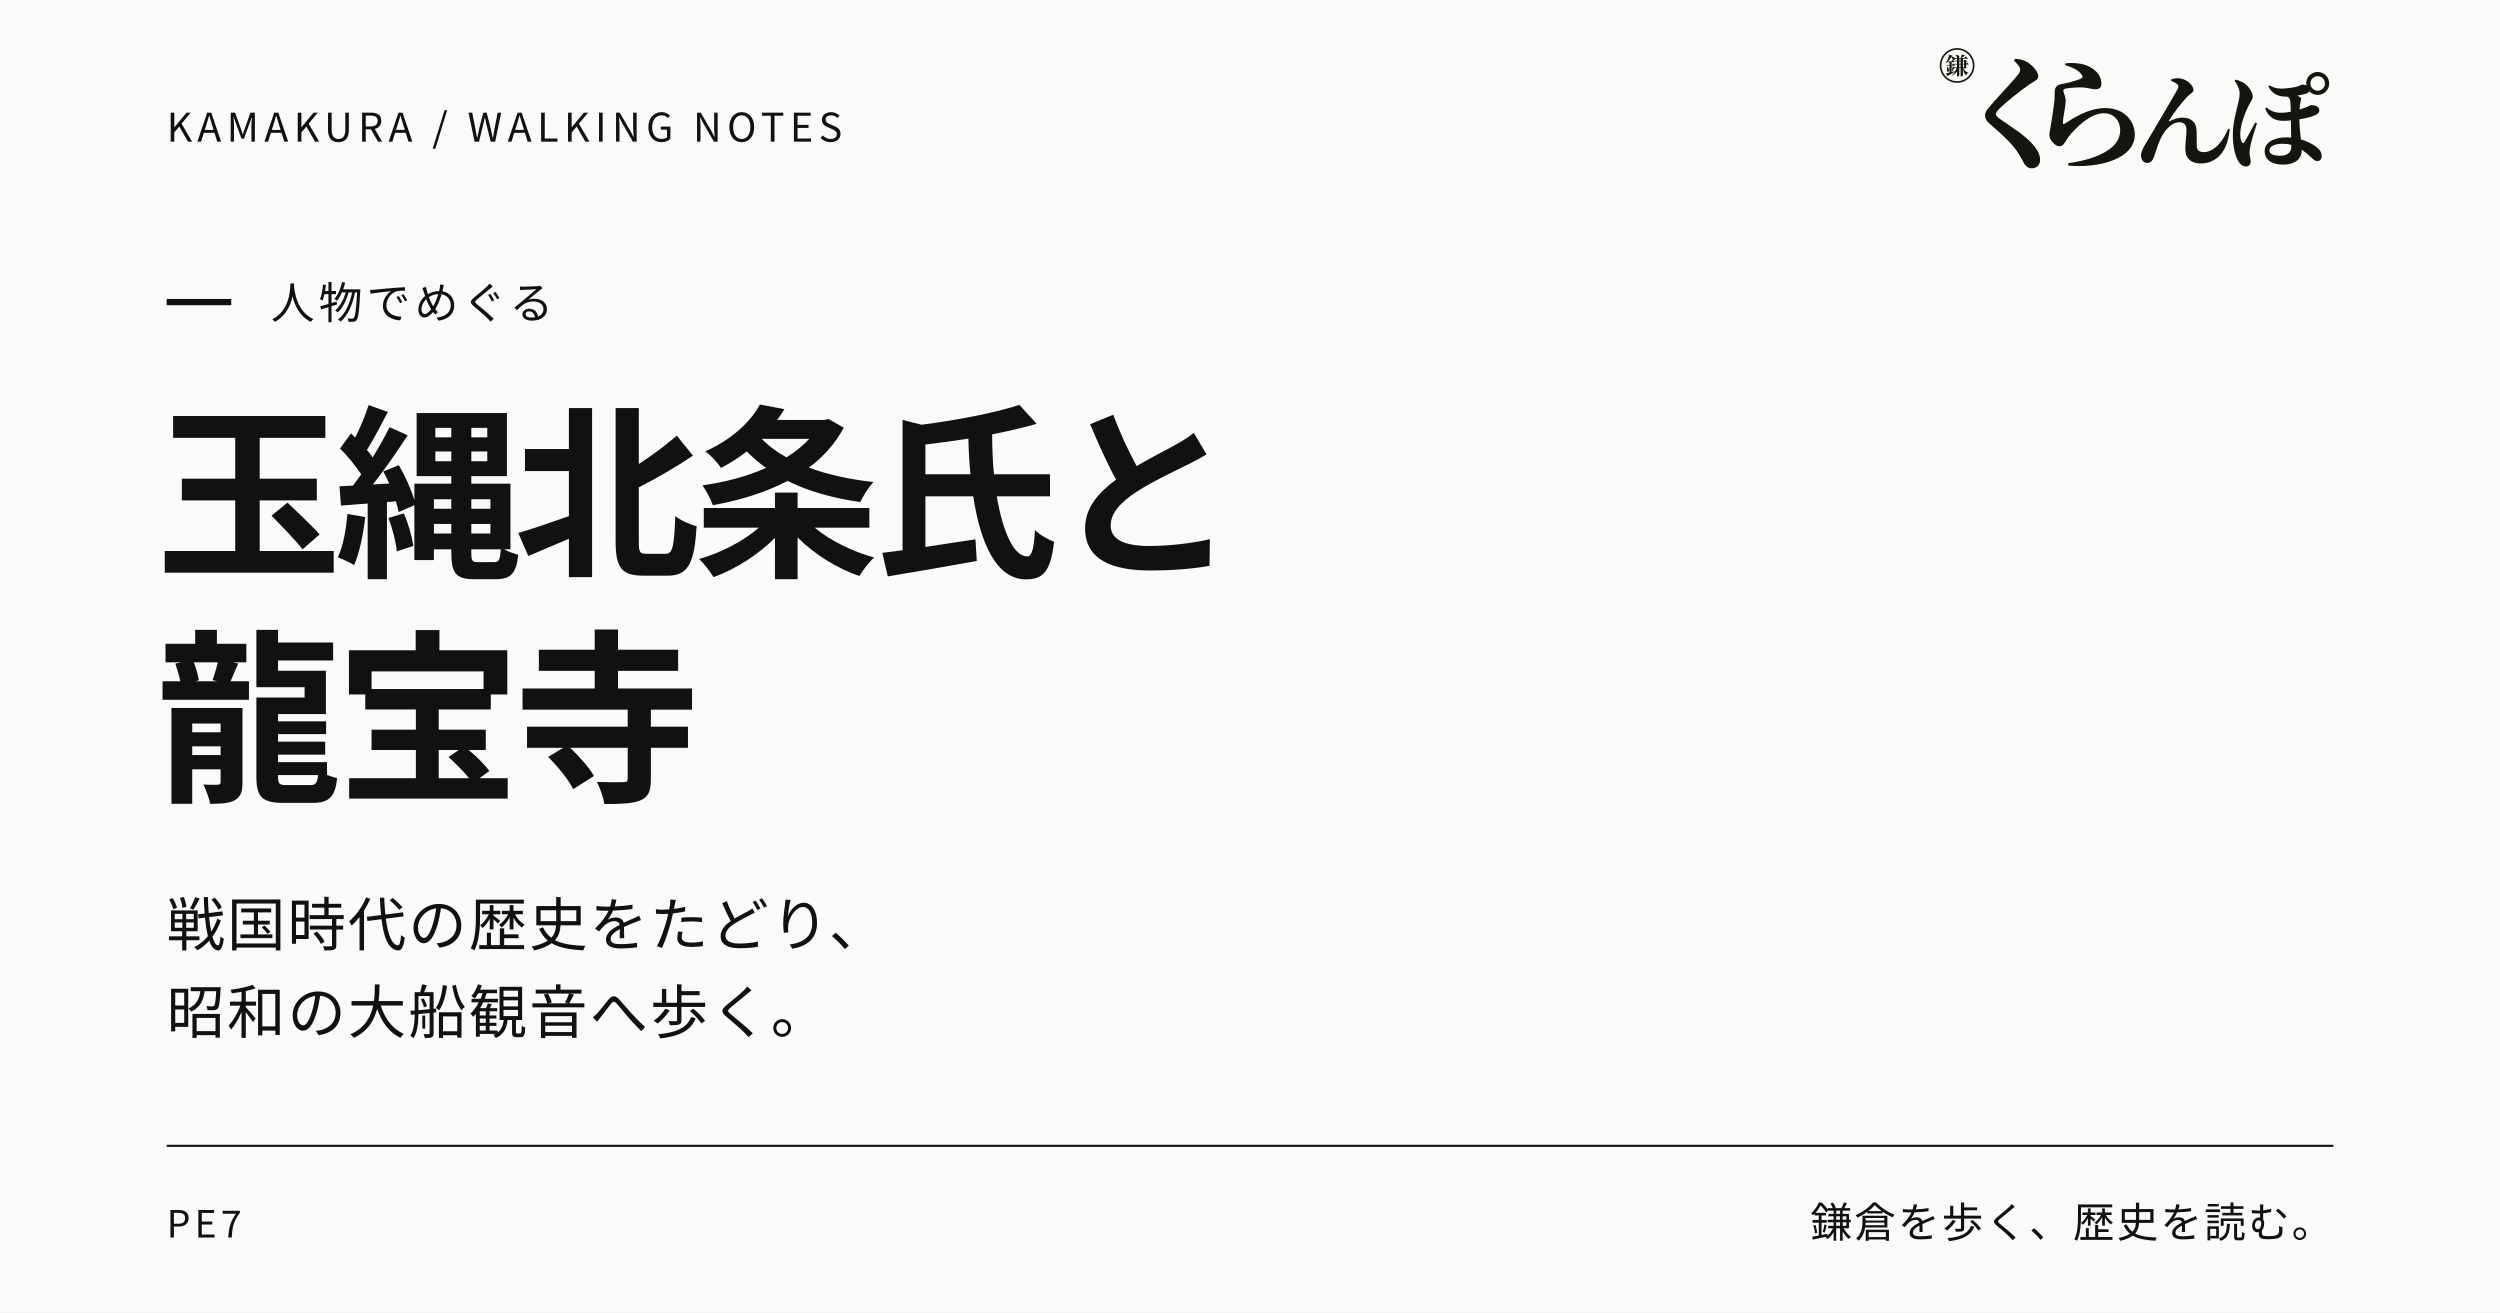
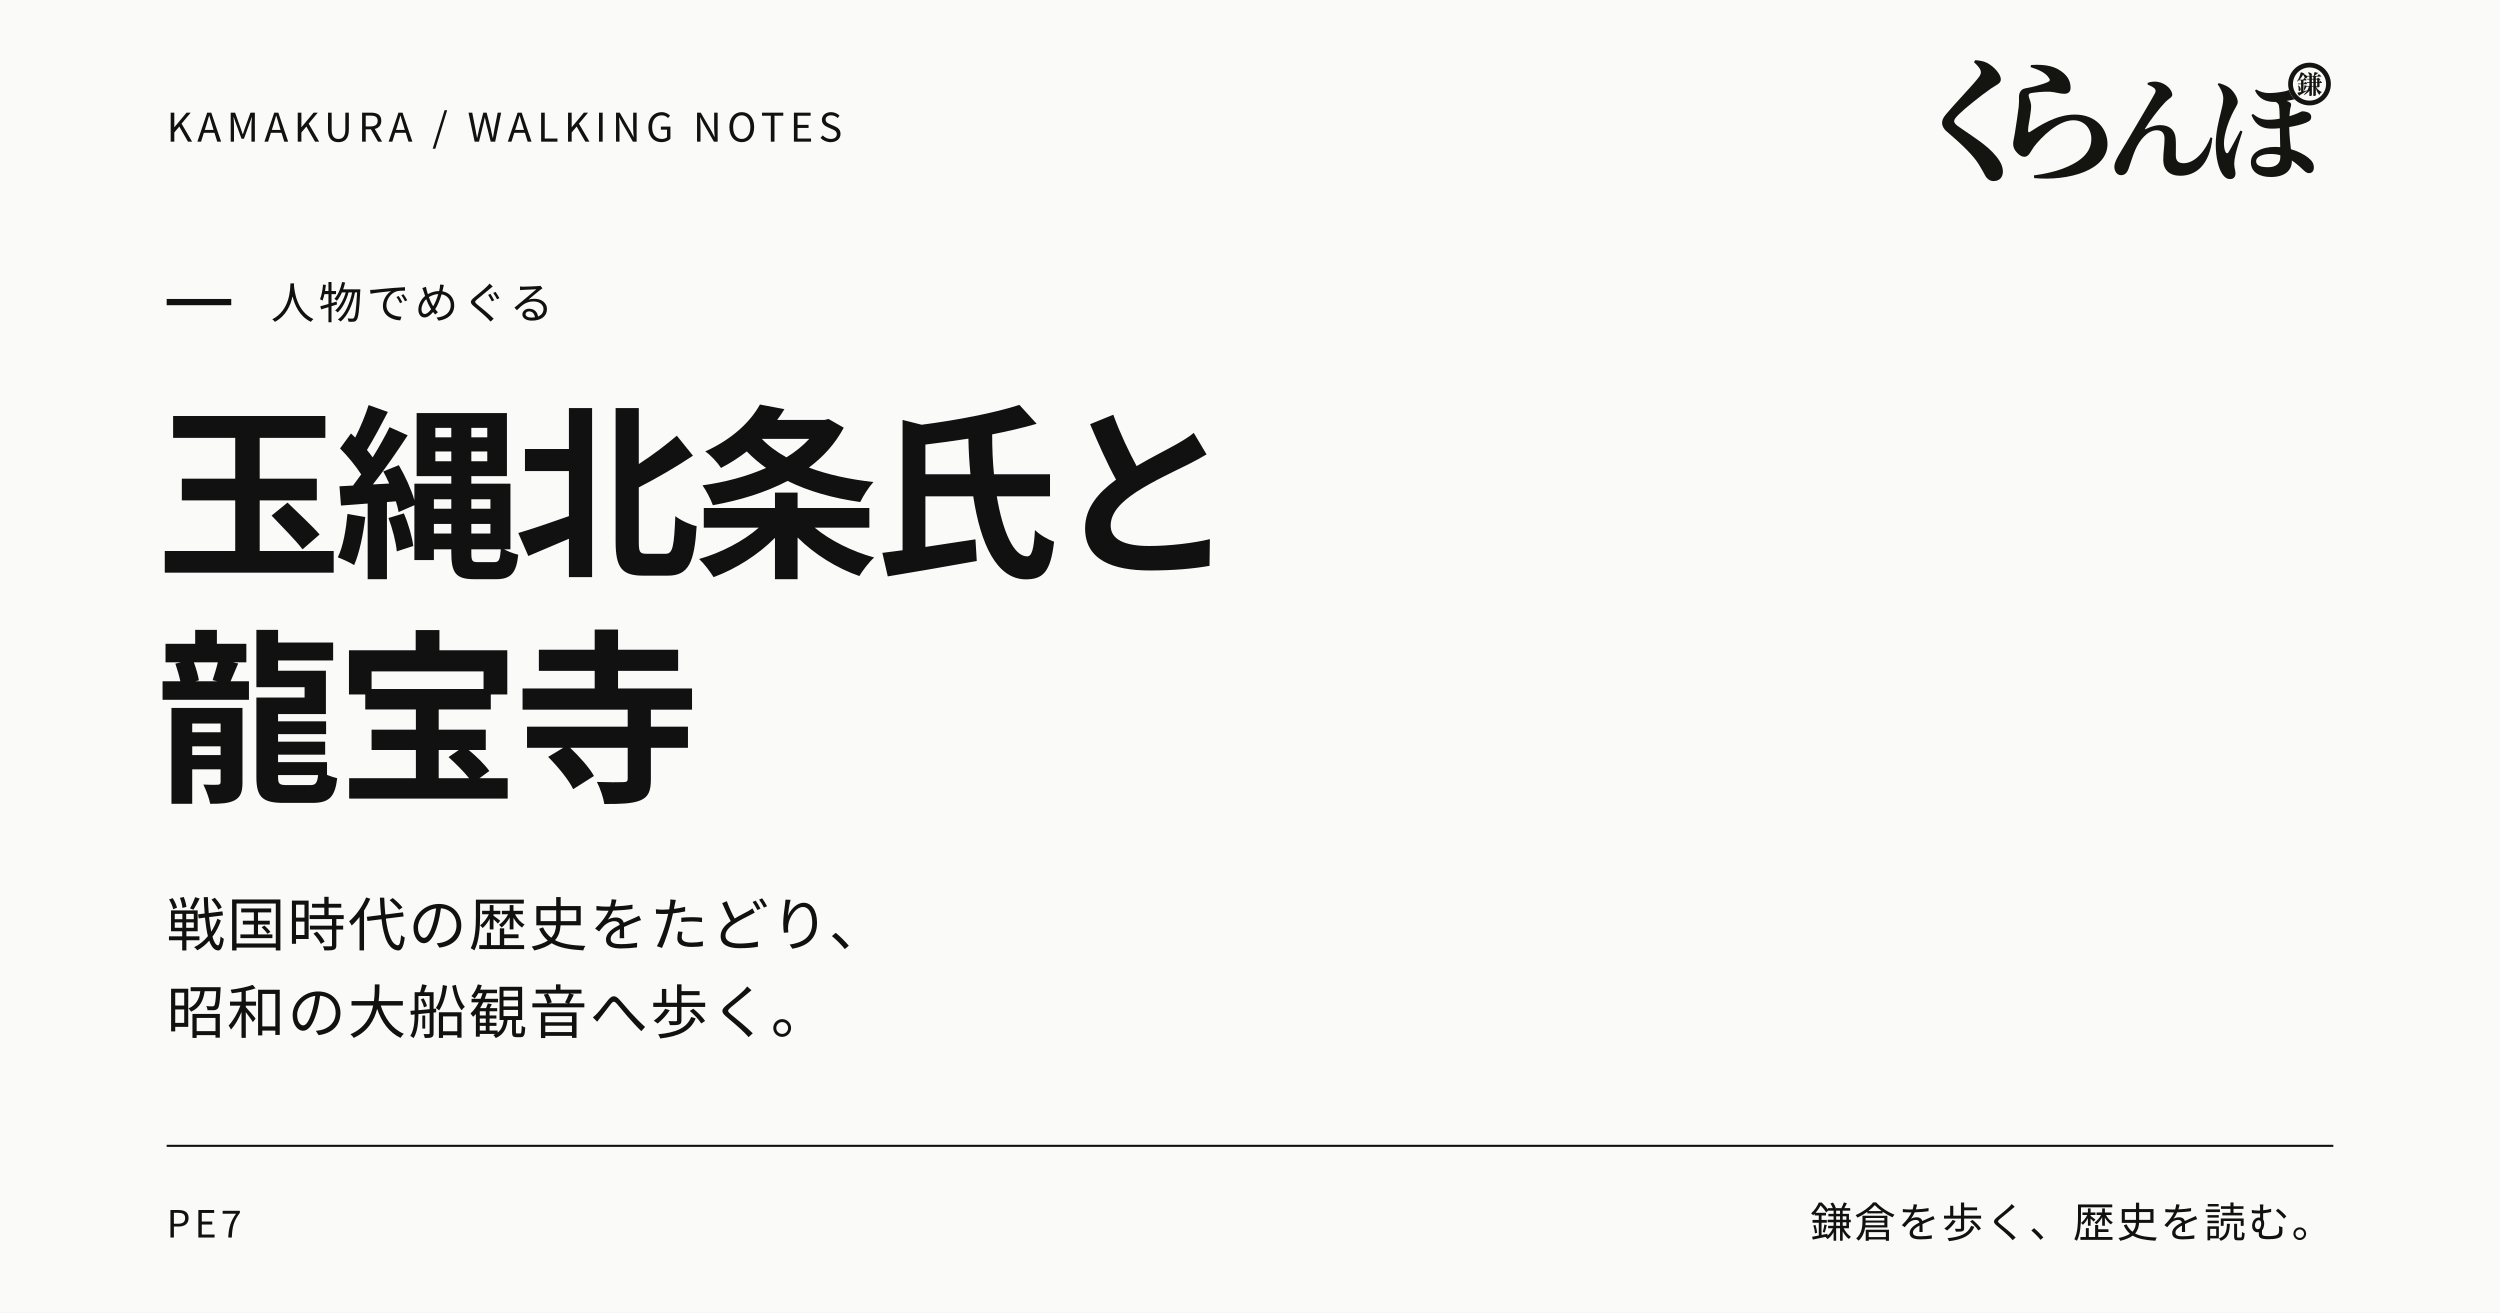
<svg xmlns="http://www.w3.org/2000/svg" width="1200" height="630" viewBox="0 0 1200 630">
  <rect width="1200" height="630" fill="#fafaf8" />
  <g fill="#111" font-family="Noto Sans CJK JP, sans-serif">
    <text x="80" y="68" font-size="19" font-weight="400" letter-spacing="2.6" text-anchor="start">KAMAKURA / WALKING NOTES</text>
-     <g transform="translate(930,22) scale(0.4958026)">
-       <circle cx="19" cy="19" r="16" fill="none" stroke="#141411" stroke-width="1.6" />
-       <path d="M71 332 57 329C71 273 81 194 72 130C134 54 227 196 71 332ZM307 336C300 268 290 187 279 134L296 128C328 170 359 230 385 282C401 282 412 288 417 298L422 281H479C462 227 439 174 410 124L407 134L266 97V375H391C404 375 414 380 416 390C386 424 332 472 332 472L285 403H266V526H368C382 526 392 531 394 542C362 576 304 625 304 625L253 554H112C170 615 218 687 250 753C284 707 309 656 320 621C363 583 422 620 407 673H497V588H406L415 560H497V452H383L391 424H497V309H413L414 305ZM595 673H652V588H595ZM25 39 92 -82C104 -78 113 -69 116 -56C252 20 346 79 409 122C374 62 330 8 278 -37L288 -50C373 -5 443 51 497 118V-88H514C565 -88 595 -66 595 -60V281H652V-88H670C720 -88 751 -66 751 -60V233C779 109 824 17 897 -47C911 12 941 47 982 58L984 69C892 104 801 181 757 281H804V250H819C849 250 894 269 895 276V424H968C980 424 989 429 992 440C972 468 931 512 931 512L897 452H895V546C914 549 927 557 933 565L839 636L795 588H751V673H940C954 673 964 678 966 689C929 724 867 774 867 774L812 702H692C736 731 782 768 811 797C833 797 844 805 848 818L698 852C692 808 679 747 666 702H572C618 729 616 824 450 843L441 838C467 806 497 753 505 707L513 702H396L398 693C381 723 339 754 262 779C289 782 299 790 303 802L160 846C142 743 82 580 13 486L24 478C52 498 79 521 104 546L110 526H172V403H40L48 375H172V73C109 58 56 45 25 39ZM804 424V309H751V424ZM804 452H751V560H804ZM595 424H652V309H595ZM595 452V560H652V452Z" transform="translate(7.707865,27.58427) scale(0.02247191,-0.02247191)" fill="#141411" />
-       <path d="M623 -72C675 -72 692 -35 692 -3C692 31 680 64 645 108C577 194 465 259 369 327C348 341 333 355 333 369C333 382 343 395 369 421C411 463 530 558 603 609C646 638 677 646 677 678C677 713 630 771 573 800C548 812 520 816 489 819L479 804C508 778 530 752 530 730C530 716 524 705 509 686C470 635 326 485 273 420C252 395 244 377 244 356C244 337 255 312 280 292C397 192 475 115 514 52C541 9 552 -14 564 -36C576 -55 596 -72 623 -72Z" transform="translate(16.964,110) scale(0.119,-0.119)" fill="#141411" />
-       <path d="M335 -30 337 -50C588 -73 877 6 877 201C877 308 797 418 636 418C500 418 376 336 305 290C297 285 293 287 292 298C291 328 302 369 307 408C311 440 316 461 314 490C311 518 296 543 296 559C296 567 300 575 318 577C343 581 409 589 456 586C501 582 525 571 558 571C591 571 605 588 605 616C605 674 573 717 516 750C475 774 413 790 314 783L310 768C372 747 420 728 446 687C455 675 454 666 442 660C409 642 315 618 271 611C236 605 225 574 225 547C225 522 226 505 223 476C218 429 202 330 195 283C189 244 182 222 182 203C182 180 190 159 208 140C227 118 246 107 265 107C298 107 311 147 336 182C393 254 513 376 625 376C711 376 758 310 758 240C758 158 709 78 537 16C491 -1 413 -20 335 -30Z" transform="translate(86.654,110) scale(0.119,-0.119)" fill="#141411" />
-       <path d="M665 -39C804 -39 924 58 946 293L930 297C889 189 800 71 694 71C653 71 626 88 626 138C626 193 628 238 625 285C619 362 572 405 487 405C455 405 410 394 362 370C355 366 353 369 357 375C397 443 484 556 535 608C563 637 595 648 595 671C595 711 542 774 463 785C441 789 404 785 380 776L378 761C396 754 423 741 438 728C449 718 453 704 443 684C413 626 262 374 196 260C141 165 87 92 87 40C87 4 108 -34 146 -34C183 -34 201 -7 212 23C229 70 246 131 271 189C307 271 377 360 458 360C512 360 527 326 527 284C527 220 515 165 516 96C517 14 569 -39 665 -39Z" transform="translate(188.317,110) scale(0.1,-0.1)" fill="#141411" />
-       <path d="M190 -68C221 -68 236 -47 236 -19C236 8 225 29 225 66C225 85 229 117 237 151C249 202 277 290 297 350L279 357C251 305 194 197 175 167C166 154 156 155 148 171C140 186 135 214 135 246C135 331 179 443 203 494C230 554 256 581 256 608C256 651 211 714 174 738C144 756 117 766 89 773L80 763C99 736 129 687 129 639C129 593 116 555 106 510C91 448 63 344 63 235C63 120 88 24 120 -23C146 -61 169 -68 190 -68ZM885 666C845 666 814 697 814 736C814 775 845 806 885 806C924 806 955 775 955 736C955 697 924 666 885 666ZM885 625C946 625 996 674 996 736C996 798 946 847 885 847C823 847 773 798 773 736L775 717C764 722 751 725 737 725C728 725 712 712 672 702C624 692 575 686 528 686C489 686 451 697 418 717L407 708C442 632 508 608 578 608H588C602 602 614 592 617 576C622 551 623 504 624 462C597 456 565 452 525 452C464 452 427 473 389 503L376 493C415 397 477 374 554 374C578 374 600 375 625 378L628 212C614 213 599 214 584 214C461 214 371 165 371 80C371 -10 450 -50 546 -50C672 -50 730 10 730 89V95C760 75 791 50 825 17C843 1 858 -16 881 -16C909 -16 923 6 923 32C923 68 908 92 873 120C839 147 785 176 722 194C716 249 708 313 707 388C760 397 815 409 858 428C891 442 900 456 900 477C900 524 833 526 819 526C815 526 801 517 777 507C758 499 734 491 709 483C711 515 714 545 721 568C726 587 726 598 708 607C702 611 693 614 684 617C719 623 754 630 780 640C791 644 799 650 802 661C822 639 852 625 885 625ZM629 141V123C629 68 591 36 522 36C453 36 417 52 417 89C417 130 478 152 542 152C572 152 601 149 629 141Z" transform="translate(279.617,110) scale(0.1,-0.1)" fill="#141411" />
+     <g transform="translate(930,22) scale(0.5475504)">
+       <defs>
+         <mask id="po-cut">
+           <rect x="0" y="0" width="500" height="150" fill="white" />
+           <circle cx="368.117" cy="33.5" r="18.725" fill="black" />
+         </mask>
+       </defs>
+       <g transform="translate(-42,0)">
+         <g mask="url(#po-cut)">
+           <path d="M623 -72C675 -72 692 -35 692 -3C692 31 680 64 645 108C577 194 465 259 369 327C348 341 333 355 333 369C333 382 343 395 369 421C411 463 530 558 603 609C646 638 677 646 677 678C677 713 630 771 573 800C548 812 520 816 489 819L479 804C508 778 530 752 530 730C530 716 524 705 509 686C470 635 326 485 273 420C252 395 244 377 244 356C244 337 255 312 280 292C397 192 475 115 514 52C541 9 552 -14 564 -36C576 -55 596 -72 623 -72Z" transform="translate(16.964,110) scale(0.119,-0.119)" fill="#141411" />
+           <path d="M335 -30 337 -50C588 -73 877 6 877 201C877 308 797 418 636 418C500 418 376 336 305 290C297 285 293 287 292 298C291 328 302 369 307 408C311 440 316 461 314 490C311 518 296 543 296 559C296 567 300 575 318 577C343 581 409 589 456 586C501 582 525 571 558 571C591 571 605 588 605 616C605 674 573 717 516 750C475 774 413 790 314 783L310 768C372 747 420 728 446 687C455 675 454 666 442 660C409 642 315 618 271 611C236 605 225 574 225 547C225 522 226 505 223 476C218 429 202 330 195 283C189 244 182 222 182 203C182 180 190 159 208 140C227 118 246 107 265 107C298 107 311 147 336 182C393 254 513 376 625 376C711 376 758 310 758 240C758 158 709 78 537 16C491 -1 413 -20 335 -30Z" transform="translate(86.654,110) scale(0.119,-0.119)" fill="#141411" />
+           <path d="M665 -39C804 -39 924 58 946 293L930 297C889 189 800 71 694 71C653 71 626 88 626 138C626 193 628 238 625 285C619 362 572 405 487 405C455 405 410 394 362 370C355 366 353 369 357 375C397 443 484 556 535 608C563 637 595 648 595 671C595 711 542 774 463 785C441 789 404 785 380 776L378 761C396 754 423 741 438 728C449 718 453 704 443 684C413 626 262 374 196 260C141 165 87 92 87 40C87 4 108 -34 146 -34C183 -34 201 -7 212 23C229 70 246 131 271 189C307 271 377 360 458 360C512 360 527 326 527 284C527 220 515 165 516 96C517 14 569 -39 665 -39Z" transform="translate(188.317,110) scale(0.1,-0.1)" fill="#141411" />
+           <path d="M190 -68C221 -68 236 -47 236 -19C236 8 225 29 225 66C225 85 229 117 237 151C249 202 277 290 297 350L279 357C251 305 194 197 175 167C166 154 156 155 148 171C140 186 135 214 135 246C135 331 179 443 203 494C230 554 256 581 256 608C256 651 211 714 174 738C144 756 117 766 89 773L80 763C99 736 129 687 129 639C129 593 116 555 106 510C91 448 63 344 63 235C63 120 88 24 120 -23C146 -61 169 -68 190 -68ZM775 717C764 722 751 725 737 725C728 725 712 712 672 702C624 692 575 686 528 686C489 686 451 697 418 717L407 708C442 632 508 608 578 608H588C602 602 614 592 617 576C622 551 623 504 624 462C597 456 565 452 525 452C464 452 427 473 389 503L376 493C415 397 477 374 554 374C578 374 600 375 625 378L628 212C614 213 599 214 584 214C461 214 371 165 371 80C371 -10 450 -50 546 -50C672 -50 730 10 730 89V95C760 75 791 50 825 17C843 1 858 -16 881 -16C909 -16 923 6 923 32C923 68 908 92 873 120C839 147 785 176 722 194C716 249 708 313 707 388C760 397 815 409 858 428C891 442 900 456 900 477C900 524 833 526 819 526C815 526 801 517 777 507C758 499 734 491 709 483C711 515 714 545 721 568C726 587 726 598 708 607C702 611 693 614 684 617C719 623 754 630 780 640C791 644 799 650 802 661ZM629 141V123C629 68 591 36 522 36C453 36 417 52 417 89C417 130 478 152 542 152C572 152 601 149 629 141Z" transform="translate(279.617,110) scale(0.1,-0.1)" fill="#141411" />
+         </g>
+         <circle cx="368.117" cy="33.5" r="16.625" fill="none" stroke="#141411" stroke-width="4.2" />
+         <path d="M71 332 57 329C71 273 81 194 72 130C134 54 227 196 71 332ZM307 336C300 268 290 187 279 134L296 128C328 170 359 230 385 282C401 282 412 288 417 298L422 281H479C462 227 439 174 410 124L407 134L266 97V375H391C404 375 414 380 416 390C386 424 332 472 332 472L285 403H266V526H368C382 526 392 531 394 542C362 576 304 625 304 625L253 554H112C170 615 218 687 250 753C284 707 309 656 320 621C363 583 422 620 407 673H497V588H406L415 560H497V452H383L391 424H497V309H413L414 305ZM595 673H652V588H595ZM25 39 92 -82C104 -78 113 -69 116 -56C252 20 346 79 409 122C374 62 330 8 278 -37L288 -50C373 -5 443 51 497 118V-88H514C565 -88 595 -66 595 -60V281H652V-88H670C720 -88 751 -66 751 -60V233C779 109 824 17 897 -47C911 12 941 47 982 58L984 69C892 104 801 181 757 281H804V250H819C849 250 894 269 895 276V424H968C980 424 989 429 992 440C972 468 931 512 931 512L897 452H895V546C914 549 927 557 933 565L839 636L795 588H751V673H940C954 673 964 678 966 689C929 724 867 774 867 774L812 702H692C736 731 782 768 811 797C833 797 844 805 848 818L698 852C692 808 679 747 666 702H572C618 729 616 824 450 843L441 838C467 806 497 753 505 707L513 702H396L398 693C381 723 339 754 262 779C289 782 299 790 303 802L160 846C142 743 82 580 13 486L24 478C52 498 79 521 104 546L110 526H172V403H40L48 375H172V73C109 58 56 45 25 39ZM804 424V309H751V424ZM804 452H751V560H804ZM595 424H652V309H595ZM595 452V560H652V452Z" transform="translate(356.8909,42.03404) scale(0.02234043,-0.02234043)" fill="#141411" />
+       </g>
    </g>
    <path d="M80 145H111" stroke="#111" stroke-width="3" />
    <text x="130" y="153" font-size="21" font-weight="400" letter-spacing="2" text-anchor="start">人物でめぐる</text>
    <text x="75" y="270" font-size="89" font-weight="900" letter-spacing="-3" text-anchor="start">玉縄北条氏と</text>
    <text x="75" y="378" font-size="89" font-weight="900" letter-spacing="-3" text-anchor="start">龍宝寺</text>
    <text x="80" y="454" font-size="28" font-weight="400" letter-spacing="1" text-anchor="start">戦国時代の歴史をたどり、</text>
    <text x="80" y="496" font-size="28" font-weight="400" letter-spacing="1" text-anchor="start">昭和の大船観音へ歩く。</text>
    <path d="M80 550H1120" stroke="#111" stroke-width="1" />
    <text x="80" y="594" font-size="18" font-weight="400" letter-spacing="2" text-anchor="start">PE7</text>
    <text x="1120" y="594" font-size="20" font-weight="400" letter-spacing="1" text-anchor="end">鎌倉を歩く、歴史を読む。</text>
  </g>
</svg>
